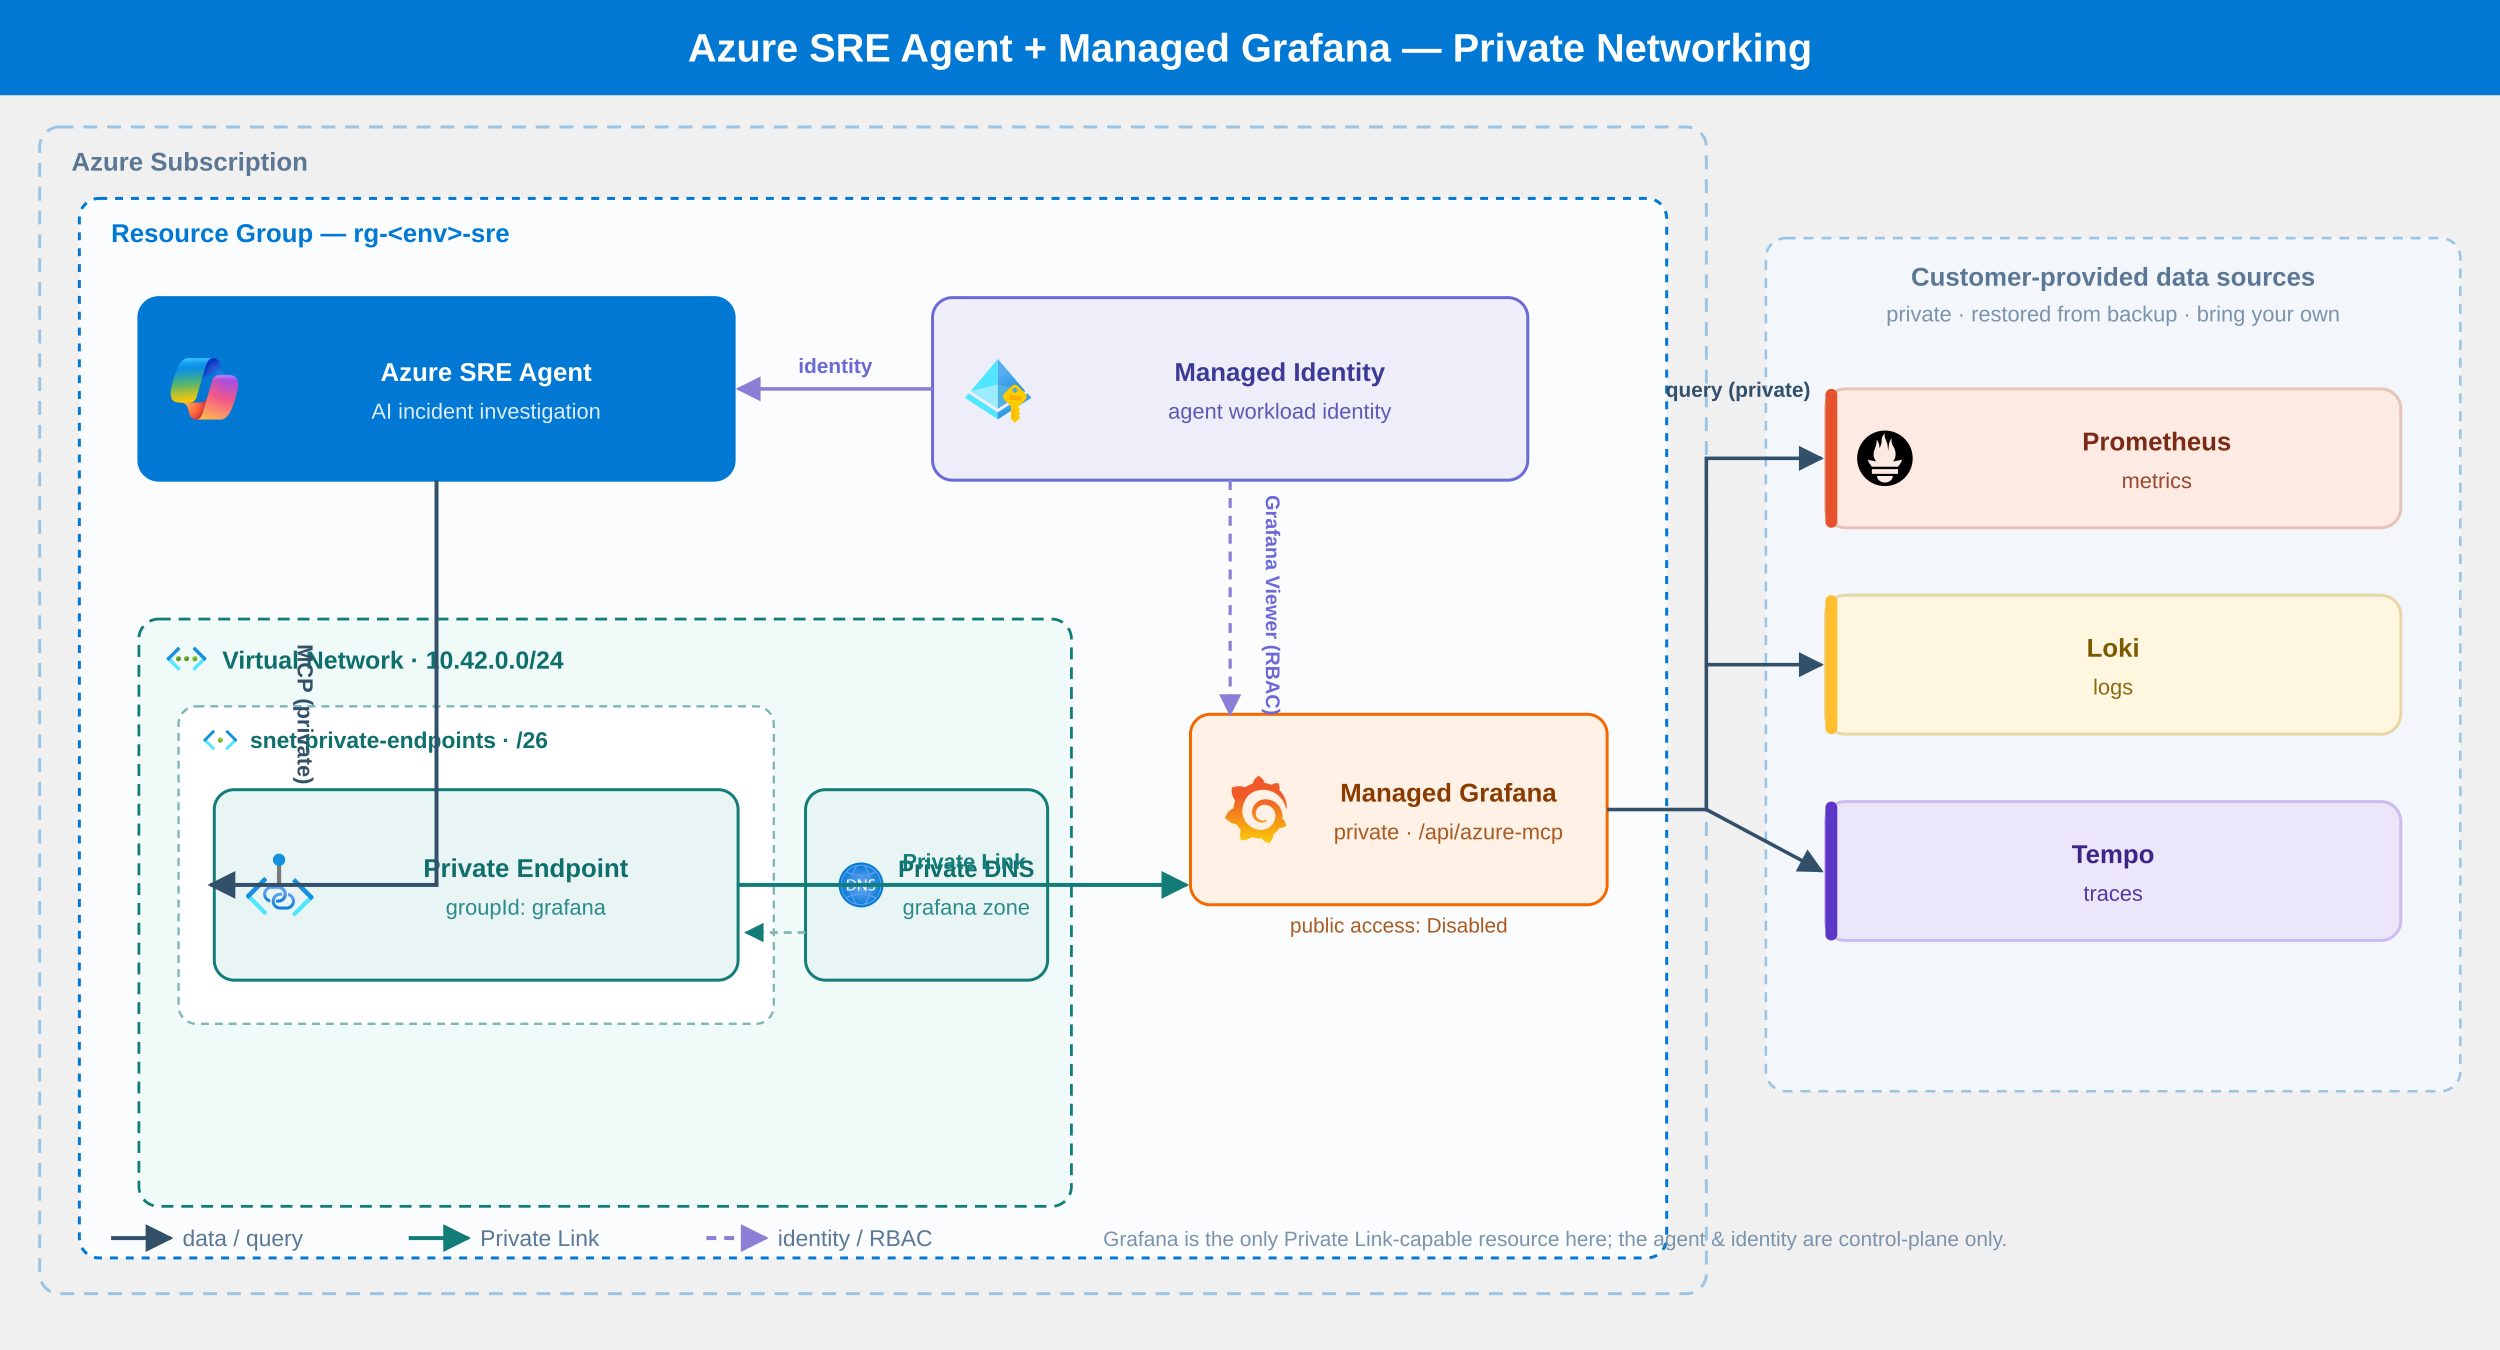
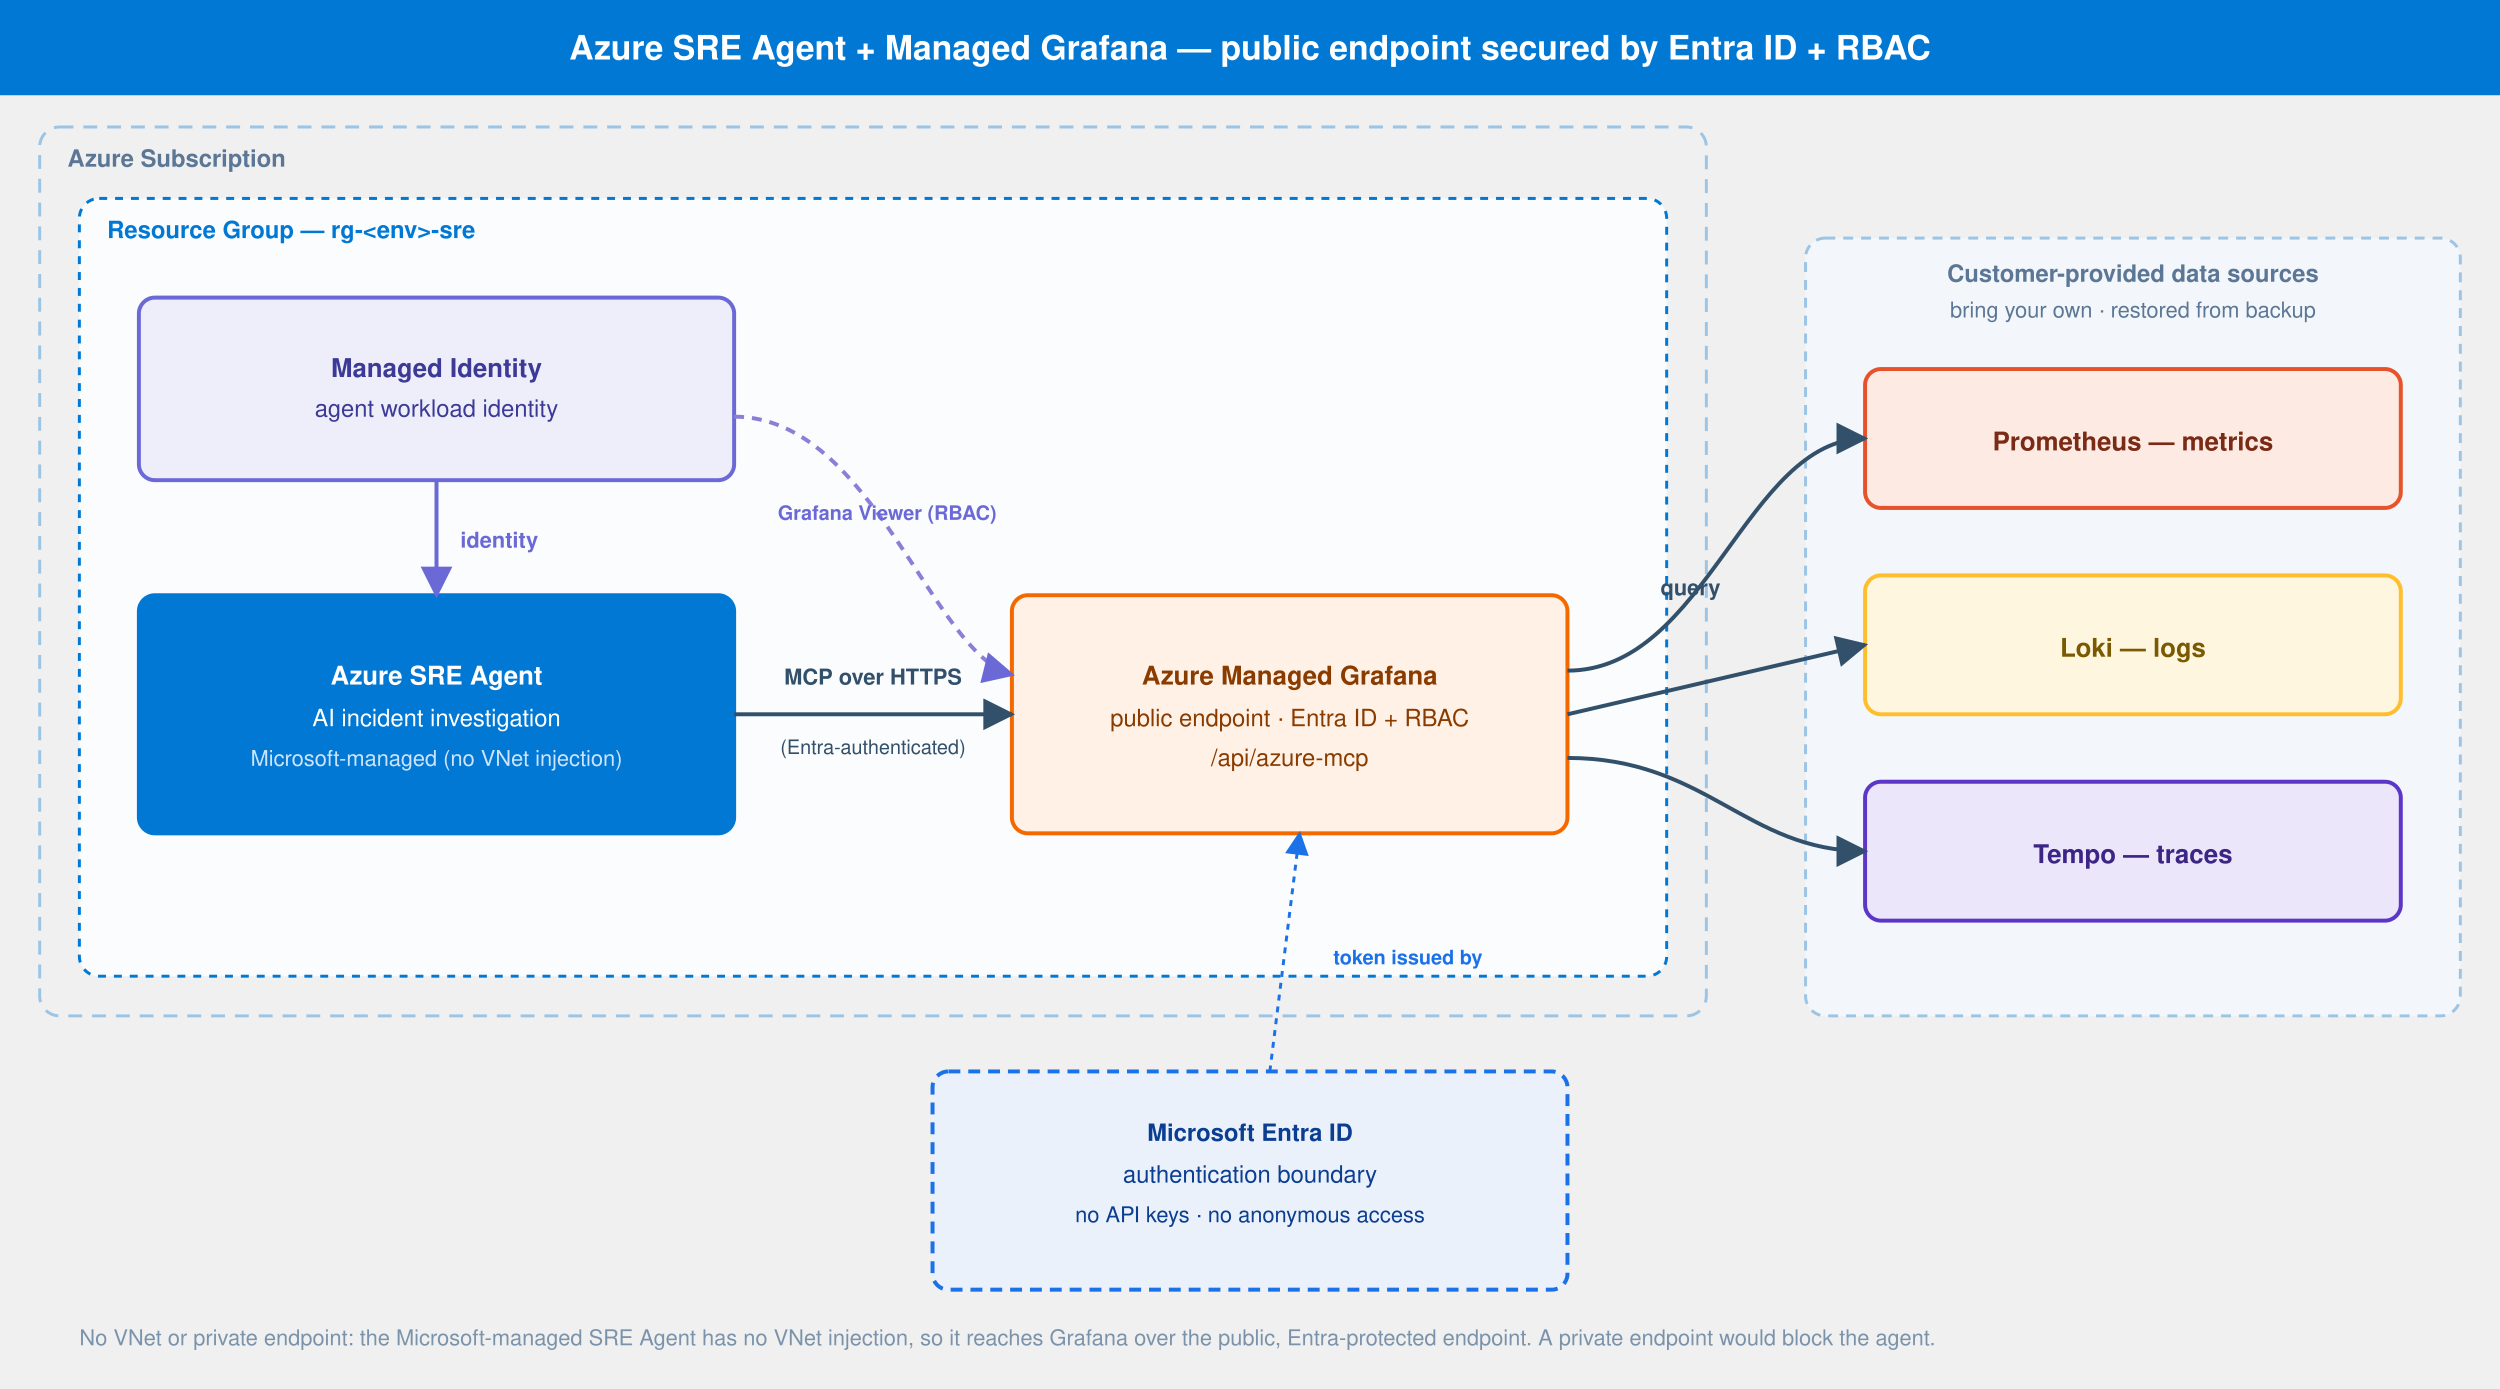
- <svg xmlns="http://www.w3.org/2000/svg" viewBox="0 0 1260 680" font-family="Segoe UI, Arial, sans-serif" role="img" aria-label="Private Azure SRE Agent and Managed Grafana architecture">
+ <svg xmlns="http://www.w3.org/2000/svg" width="1260" height="700" viewBox="0 0 1260 700" font-family="Segoe UI, Helvetica, Arial, sans-serif">
  <defs>
-     <marker id="arrow" viewBox="0 0 10 10" refX="9" refY="5" markerWidth="7" markerHeight="7" orient="auto-start-reverse">
-       <path d="M0 0 L10 5 L0 10 z" fill="#33506b" />
+     <marker id="arrow" viewBox="0 0 10 10" refX="9" refY="5" markerWidth="8" markerHeight="8" orient="auto-start-reverse">
+       <path d="M0,0 L10,5 L0,10 z" fill="#33506b" />
    </marker>
-     <marker id="arrowMuted" viewBox="0 0 10 10" refX="9" refY="5" markerWidth="7" markerHeight="7" orient="auto-start-reverse">
-       <path d="M0 0 L10 5 L0 10 z" fill="#8a7fd6" />
+     <marker id="arrowP" viewBox="0 0 10 10" refX="9" refY="5" markerWidth="8" markerHeight="8" orient="auto-start-reverse">
+       <path d="M0,0 L10,5 L0,10 z" fill="#6B69D6" />
    </marker>
-     <marker id="arrowTeal" viewBox="0 0 10 10" refX="9" refY="5" markerWidth="7" markerHeight="7" orient="auto-start-reverse">
-       <path d="M0 0 L10 5 L0 10 z" fill="#127c79" />
+     <marker id="arrowE" viewBox="0 0 10 10" refX="9" refY="5" markerWidth="8" markerHeight="8" orient="auto-start-reverse">
+       <path d="M0,0 L10,5 L0,10 z" fill="#1B72E8" />
    </marker>
  </defs>
  <rect x="0" y="0" width="1260" height="48" fill="#0078D4" />
-   <text x="630" y="31" text-anchor="middle" fill="#fff" font-size="20" font-weight="700">Azure SRE Agent + Managed Grafana — Private Networking</text>
-   <rect x="20" y="64" width="840" height="588" rx="10" fill="none" stroke="#9CC4E4" stroke-width="1.5" stroke-dasharray="7 5" />
-   <text x="36" y="86" fill="#5b7795" font-size="13" font-weight="600">Azure Subscription</text>
-   <rect x="40" y="100" width="800" height="534" rx="10" fill="#FAFCFE" stroke="#0078D4" stroke-width="1.5" stroke-dasharray="4 4" />
-   <text x="56" y="122" fill="#0078D4" font-size="13" font-weight="700">Resource Group — rg-&lt;env&gt;-sre</text>
-   <rect x="70" y="150" width="300" height="92" rx="10" fill="#0078D4" stroke="#0078D4" stroke-width="1.5" />
-   <svg x="86" y="179.0" width="34" height="34" viewBox="2 4 43.998 40" overflow="visible">
-     <path fill="url(#microsoftcopilot_a)" d="M34.142 7.325A4.63 4.63 0 0 0 29.7 4h-1.35a4.63 4.63 0 0 0-4.554 3.794L21.48 20.407l.575-1.965a4.63 4.63 0 0 1 4.444-3.33h7.853l3.294 1.282 3.175-1.283h-.926a4.63 4.63 0 0 1-4.443-3.325l-1.31-4.461z" />
-     <path fill="url(#microsoftcopilot_b)" d="M14.33 40.656A4.63 4.63 0 0 0 18.779 44h2.87a4.63 4.63 0 0 0 4.629-4.51l.312-12.163-.654 2.233a4.63 4.63 0 0 1-4.443 3.329h-7.919l-2.823-1.532-3.057 1.532h.912a4.63 4.63 0 0 1 4.447 3.344l1.279 4.423z" />
-     <path fill="url(#microsoftcopilot_c)" d="M29.5 4H13.46c-4.583 0-7.332 6.057-9.165 12.113C2.123 23.29-.72 32.885 7.503 32.885h6.925a4.63 4.63 0 0 0 4.456-3.358 2078.617 2078.617 0 0 1 4.971-17.156c.843-2.843 1.544-5.284 2.621-6.805C27.08 4.714 28.086 4 29.5 4z" />
-     <path fill="url(#microsoftcopilot_d)" d="M29.5 4H13.46c-4.583 0-7.332 6.057-9.165 12.113C2.123 23.29-.72 32.885 7.503 32.885h6.925a4.63 4.63 0 0 0 4.456-3.358 2078.617 2078.617 0 0 1 4.971-17.156c.843-2.843 1.544-5.284 2.621-6.805C27.08 4.714 28.086 4 29.5 4z" />
-     <path fill="url(#microsoftcopilot_e)" d="M18.498 44h16.04c4.582 0 7.332-6.058 9.165-12.115 2.171-7.177 5.013-16.775-3.208-16.775h-6.926a4.63 4.63 0 0 0-4.455 3.358 2084.036 2084.036 0 0 1-4.972 17.16c-.842 2.843-1.544 5.285-2.62 6.806-.604.852-1.61 1.566-3.024 1.566z" />
-     <path fill="url(#microsoftcopilot_f)" d="M18.498 44h16.04c4.582 0 7.332-6.058 9.165-12.115 2.171-7.177 5.013-16.775-3.208-16.775h-6.926a4.63 4.63 0 0 0-4.455 3.358 2084.036 2084.036 0 0 1-4.972 17.16c-.842 2.843-1.544 5.285-2.62 6.806-.604.852-1.61 1.566-3.024 1.566z" />
-     <defs>
-       <radialGradient id="microsoftcopilot_a" cx="0" cy="0" r="1" gradientTransform="matrix(-10.96051 -13.38922 12.59013 -10.30637 38.005 20.514)" gradientUnits="userSpaceOnUse">
-         <stop offset=".096" stop-color="#00AEFF" />
-         <stop offset=".773" stop-color="#2253CE" />
-         <stop offset="1" stop-color="#0736C4" />
-       </radialGradient>
-       <radialGradient id="microsoftcopilot_b" cx="0" cy="0" r="1" gradientTransform="rotate(51.84 -28.201 27.85) scale(15.9912 15.5119)" gradientUnits="userSpaceOnUse">
-         <stop stop-color="#FFB657" />
-         <stop offset=".634" stop-color="#FF5F3D" />
-         <stop offset=".923" stop-color="#C02B3C" />
-       </radialGradient>
-       <radialGradient id="microsoftcopilot_e" cx="0" cy="0" r="1" gradientTransform="rotate(109.274 16.301 20.802) scale(38.3873 45.9867)" gradientUnits="userSpaceOnUse">
-         <stop offset=".066" stop-color="#8C48FF" />
-         <stop offset=".5" stop-color="#F2598A" />
-         <stop offset=".896" stop-color="#FFB152" />
-       </radialGradient>
-       <linearGradient id="microsoftcopilot_c" x1="12.5" x2="14.788" y1="7.5" y2="33.975" gradientUnits="userSpaceOnUse">
-         <stop offset=".156" stop-color="#0D91E1" />
-         <stop offset=".487" stop-color="#52B471" />
-         <stop offset=".652" stop-color="#98BD42" />
-         <stop offset=".937" stop-color="#FFC800" />
-       </linearGradient>
-       <linearGradient id="microsoftcopilot_d" x1="14.5" x2="15.75" y1="4" y2="32.885" gradientUnits="userSpaceOnUse">
-         <stop stop-color="#3DCBFF" />
-         <stop offset=".247" stop-color="#0588F7" stop-opacity="0" />
-       </linearGradient>
-       <linearGradient id="microsoftcopilot_f" x1="42.586" x2="42.569" y1="13.346" y2="21.215" gradientUnits="userSpaceOnUse">
-         <stop offset=".058" stop-color="#F8ADFA" />
-         <stop offset=".708" stop-color="#A86EDD" stop-opacity="0" />
-       </linearGradient>
-     </defs>
-   </svg>
-   <text x="245.0" y="192.0" text-anchor="middle" fill="#ffffff" font-size="13" font-weight="700">Azure SRE Agent</text>
-   <text x="245.0" y="211.0" text-anchor="middle" fill="#dcecfb" font-size="11">AI incident investigation</text>
-   <rect x="470" y="150" width="300" height="92" rx="10" fill="#EEEEFB" stroke="#6B69D6" stroke-width="1.5" />
-   <svg x="486" y="179.0" width="34" height="34" viewBox="0 0 18 18" overflow="visible">
-     <defs>
-       <linearGradient id="azuremanagedidentities_bb67b154-af8f-4a53-a9ce-aa046b9398e9" x1="13.18" y1="13.01" x2="8.63" y2="4.38" gradientUnits="userSpaceOnUse">
-         <stop offset="0" stop-color="#1988d9" />
-         <stop offset="0.9" stop-color="#54aef0" />
-       </linearGradient>
-       <linearGradient id="azuremanagedidentities_a47d7138-084a-471d-8d63-744e75b9e8a3" x1="11.22" y1="10.5" x2="14.37" y2="15.93" gradientUnits="userSpaceOnUse">
-         <stop offset="0.1" stop-color="#54aef0" />
-         <stop offset="0.29" stop-color="#4fabee" />
-         <stop offset="0.51" stop-color="#41a2e9" />
-         <stop offset="0.74" stop-color="#2a93e0" />
-         <stop offset="0.88" stop-color="#1988d9" />
-       </linearGradient>
-     </defs>
-     <g>
-       <polygon points="1.15 10.22 8.93 15.27 16.85 10.21 17.85 11.36 8.93 17.11 0.15 11.37 1.15 10.22" fill="#50e6ff" />
-       <polygon points="1.73 9.58 8.93 1 16.28 9.59 8.93 14.23 1.73 9.58" fill="#fff" />
-       <polygon points="8.93 1 8.93 14.23 1.73 9.58 8.93 1" fill="#50e6ff" />
-       <polygon points="8.93 1 8.93 14.23 16.28 9.59 8.93 1" fill="url(#azuremanagedidentities_bb67b154-af8f-4a53-a9ce-aa046b9398e9)" />
-       <polygon points="8.93 7.83 16.28 9.59 8.93 14.23 8.93 7.83" fill="#53b1e0" />
-       <polygon points="8.93 14.23 1.73 9.58 8.93 7.83 8.93 14.23" fill="#9cebff" />
-       <polygon points="8.93 17.11 17.85 11.36 16.85 10.21 8.93 15.27 8.93 17.11" fill="url(#azuremanagedidentities_a47d7138-084a-471d-8d63-744e75b9e8a3)" />
-       <g>
-         <path id="azuremanagedidentities_e189a61f-631a-4122-bb2b-079e86004d96" d="M16.32,11.88a1.16,1.16,0,0,0,0-1.65h0l-2-2a1.16,1.16,0,0,0-1.64,0h0l-2,2a1.18,1.18,0,0,0,0,1.65l1.67,1.67a.32.32,0,0,1,.09.23v3.1a.36.36,0,0,0,.12.28l.76.76a.25.25,0,0,0,.37,0l.73-.73h0l.44-.44a.15.15,0,0,0,0-.21l-.31-.31a.16.16,0,0,1,0-.24l.31-.31a.16.16,0,0,0,0-.22l-.31-.31a.15.15,0,0,1,0-.23l.31-.32a.15.15,0,0,0,0-.21l-.44-.44v-.16ZM13.5,8.71a.66.66,0,1,1-.66.66.66.66,0,0,1,.66-.66Z" fill="#ffca00" />
-         <path id="azuremanagedidentities_fb7033ee-4650-4886-80c7-eddf62560f85" d="M13,17h0a.14.14,0,0,0,.24-.11V14.33a.16.16,0,0,0-.06-.13h0a.14.14,0,0,0-.22.13v2.51A.15.15,0,0,0,13,17Z" fill="#ff9300" opacity="0.75" />
-         <rect id="azuremanagedidentities_b166b8c2-b9ee-4c3d-bf7a-77bd5ce0570b" x="11.9" y="10.9" width="3.29" height="0.39" rx="0.18" fill="#ff9300" opacity="0.75" />
-         <rect id="azuremanagedidentities_baf437fe-3483-4a25-94ba-1e84a64cd2eb" x="11.9" y="11.53" width="3.29" height="0.39" rx="0.18" fill="#ff9300" opacity="0.75" />
-       </g>
-     </g>
-   </svg>
-   <text x="645.0" y="192.0" text-anchor="middle" fill="#3c3a96" font-size="13" font-weight="700">Managed Identity</text>
-   <text x="645.0" y="211.0" text-anchor="middle" fill="#5b59b5" font-size="11">agent workload identity</text>
-   <rect x="70" y="312" width="470" height="296" rx="10" fill="#F0FAF9" stroke="#127c79" stroke-width="1.4" stroke-dasharray="6 4" />
-   <svg x="84" y="322" width="20" height="20" viewBox="0 0 18 18" overflow="visible">
-     <defs>
-       <linearGradient id="azurevirtualnetworks_f020fb7e-2243-4501-8153-5d69bd3c34f7" x1="9.88" y1="8.59" x2="11.52" y2="10.23" gradientTransform="translate(2.03 -0.4) rotate(-0.08)" gradientUnits="userSpaceOnUse">
-         <stop offset="0" stop-color="#86d633" />
-         <stop offset="1" stop-color="#5e9624" />
-       </linearGradient>
-       <linearGradient id="azurevirtualnetworks_b3c2bc94-8c7c-48a2-9719-6ee899a43a97" x1="6.18" y1="8.59" x2="7.81" y2="10.23" gradientUnits="userSpaceOnUse">
-         <stop offset="0" stop-color="#86d633" />
-         <stop offset="1" stop-color="#5e9624" />
-       </linearGradient>
-       <linearGradient id="azurevirtualnetworks_e900c35d-0958-4d4f-b28f-302eeaaf52f5" x1="2.48" y1="8.59" x2="4.11" y2="10.23" gradientUnits="userSpaceOnUse">
-         <stop offset="0" stop-color="#86d633" />
-         <stop offset="1" stop-color="#5e9624" />
-       </linearGradient>
-     </defs>
-     <circle cx="12.74" cy="8.99" r="1.16" fill="url(#azurevirtualnetworks_f020fb7e-2243-4501-8153-5d69bd3c34f7)" />
-     <circle cx="9.04" cy="9" r="1.16" fill="url(#azurevirtualnetworks_b3c2bc94-8c7c-48a2-9719-6ee899a43a97)" />
-     <circle cx="5.34" cy="9" r="1.16" fill="url(#azurevirtualnetworks_e900c35d-0958-4d4f-b28f-302eeaaf52f5)" />
-     <path d="M2.61,7.28h.94a.3.3,0,0,1,.3.3v6.94a.6.6,0,0,1-.6.6H2.31a0,0,0,0,1,0,0V7.58a.3.3,0,0,1,.3-.3Z" transform="translate(13.18 16.93) rotate(134.92)" fill="#50e6ff" />
-     <path d="M2.56,2.91H3.5a.3.3,0,0,1,.3.3v7.43a0,0,0,0,1,0,0H2.86a.6.6,0,0,1-.6-.6V3.21a.3.3,0,0,1,.3-.3Z" transform="translate(5.66 -0.16) rotate(44.92)" fill="#1490df" />
-     <path d="M14.15,7.28h.94a.6.6,0,0,1,.6.6v6.94a.3.3,0,0,1-.3.3h-.94a.3.3,0,0,1-.3-.3V7.28a0,0,0,0,1,0,0Z" transform="translate(12.32 -7.28) rotate(45.08)" fill="#50e6ff" />
-     <path d="M14.81,2.91h.94a0,0,0,0,1,0,0v7.43a.3.3,0,0,1-.3.3H14.5a.3.3,0,0,1-.3-.3V3.51a.6.6,0,0,1,.6-.6Z" transform="translate(30.36 0.99) rotate(135.08)" fill="#1490df" />
-   </svg>
-   <text x="112" y="337" fill="#0f6f6c" font-size="12.5" font-weight="700">Virtual Network · 10.42.0.0/24</text>
-   <rect x="90" y="356" width="300" height="160" rx="9" fill="#FFFFFF" stroke="#7fb7b5" stroke-width="1.2" stroke-dasharray="4 3" />
-   <svg x="102" y="364" width="18" height="18" viewBox="0 0 18 18" overflow="visible">
-     <defs>
-       <linearGradient id="azuresubnet_bceb60dd-8b8c-4098-94f8-aeb4db2edaef" x1="9.033" y1="10.305" x2="9.033" y2="7.695" gradientUnits="userSpaceOnUse">
-         <stop offset="0" stop-color="#5e9624" />
-         <stop offset="0.241" stop-color="#6fb02a" />
-         <stop offset="0.501" stop-color="#7cc52f" />
-         <stop offset="0.756" stop-color="#83d232" />
-         <stop offset="1" stop-color="#86d633" />
-       </linearGradient>
-     </defs>
-     <g id="azuresubnet_ac75c21e-2a93-464f-8048-f1518dab8b75">
-       <g>
-         <path d="M9.031,7.7A1.305,1.305,0,1,0,10.338,9,1.305,1.305,0,0,0,9.031,7.7Z" fill="url(#azuresubnet_bceb60dd-8b8c-4098-94f8-aeb4db2edaef)" />
-         <g>
-           <path d="M2.961,7.374h.888a.284.284,0,0,1,.284.284v6.551a.568.568,0,0,1-.568.568H2.677a0,0,0,0,1,0,0V7.659A.284.284,0,0,1,2.961,7.374Z" transform="translate(13.653 16.485) rotate(134.919)" fill="#50e6ff" />
-           <path d="M2.913,3.244H3.8a.284.284,0,0,1,.284.284v7.015a0,0,0,0,1,0,0H3.2a.568.568,0,0,1-.568-.568V3.528a.284.284,0,0,1,.284-.284Z" transform="translate(5.847 -0.358) rotate(44.919)" fill="#1490df" />
-           <path d="M13.867,7.374h.888a.568.568,0,0,1,.568.568v6.551a.284.284,0,0,1-.284.284h-.888a.284.284,0,0,1-.284-.284V7.374a0,0,0,0,1,0,0Z" transform="translate(12.132 -7.079) rotate(45.081)" fill="#50e6ff" />
-           <path d="M14.483,3.244h.888a0,0,0,0,1,0,0v7.015a.284.284,0,0,1-.284.284H14.2a.284.284,0,0,1-.284-.284V3.812a.568.568,0,0,1,.568-.568Z" transform="translate(29.879 1.435) rotate(135.081)" fill="#1490df" />
-         </g>
-       </g>
-     </g>
-   </svg>
-   <text x="126" y="377" fill="#0f6f6c" font-size="11.5" font-weight="600">snet-private-endpoints · /26</text>
-   <rect x="108" y="398" width="264" height="96" rx="10" fill="#E9F5F4" stroke="#127c79" stroke-width="1.5" />
-   <svg x="124" y="429.0" width="34" height="34" viewBox="0 0 18 18" overflow="visible">
-     <defs>
-       <linearGradient id="azureprivatelink_fd061228-22be-425e-9131-0b8cca0e5d17" x1="7.699" y1="259.22" x2="7.699" y2="263.711" gradientTransform="translate(0 -250)" gradientUnits="userSpaceOnUse">
-         <stop offset="0.23" stop-color="#5ea0ef" />
-         <stop offset="0.32" stop-color="#5b9fee" />
-         <stop offset="0.48" stop-color="#509aeb" />
-         <stop offset="0.57" stop-color="#3f92e6" />
-         <stop offset="0.75" stop-color="#2688df" />
-         <stop offset="0.93" stop-color="#127fd9" />
-       </linearGradient>
-       <linearGradient id="azureprivatelink_ea9649a6-04b5-47d6-8247-ed3ab9ff9d06" x1="9.927" y1="261.091" x2="9.927" y2="265.582" gradientTransform="translate(0 -250)" gradientUnits="userSpaceOnUse">
-         <stop offset="0.02" stop-color="#5ea0ef" />
-         <stop offset="0.14" stop-color="#5b9fee" />
-         <stop offset="0.23" stop-color="#5b9fee" />
-         <stop offset="0.34" stop-color="#509aeb" />
-         <stop offset="0.44" stop-color="#3f92e6" />
-         <stop offset="0.63" stop-color="#2688df" />
-         <stop offset="0.93" stop-color="#127fd9" />
-       </linearGradient>
-     </defs>
-     <path d="M8.252,2.521H9.374V9.594H8.252Z" fill="#7a7a7a" />
-     <path d="M10.459,2.3A1.647,1.647,0,1,1,8.813.65h0A1.646,1.646,0,0,1,10.459,2.3Z" fill="#1490df" />
-     <path d="M8.588,9.22h-1.8a2.246,2.246,0,0,0-.348,4.461,2.415,2.415,0,0,1,.022-.835,1.418,1.418,0,0,1,.326-2.8h1.8a1.422,1.422,0,0,1,0,2.844H8.094a1.078,1.078,0,0,0-.1.45,1.022,1.022,0,0,0,.071.374h.527a2.246,2.246,0,1,0,0-4.491Z" fill="url(#azureprivatelink_fd061228-22be-425e-9131-0b8cca0e5d17)" />
-     <path d="M11.182,11.121a2.642,2.642,0,0,1,.026.344,2.317,2.317,0,0,1-.049.491,1.418,1.418,0,0,1-.325,2.8h-1.8a1.423,1.423,0,0,1,0-2.845h.494a1.042,1.042,0,0,0,.1-.449,1.018,1.018,0,0,0-.071-.374H9.037a2.246,2.246,0,0,0,0,4.491h1.8a2.246,2.246,0,0,0,.348-4.461Z" fill="url(#azureprivatelink_ea9649a6-04b5-47d6-8247-ed3ab9ff9d06)" />
-     <path d="M5.58,16.525l-.412.415a.28.28,0,0,1-.4,0l-4.607-4.6a.566.566,0,0,1,0-.8l.416-.412,5,4.992a.276.276,0,0,1,0,.391h0Z" fill="#50e6ff" />
-     <path d="M5.082,7.02l.46.46a.282.282,0,0,1,0,.4L.625,12.809l-.461-.457a.566.566,0,0,1,0-.8L4.685,7.02A.28.28,0,0,1,5.082,7.02Z" fill="#1490df" />
-     <path d="M12.417,16.851a.278.278,0,0,1-.006-.392h0l.006,0,5-4.989.416.416a.566.566,0,0,1,0,.8l-4.611,4.588a.277.277,0,0,1-.391.006h0l-.006-.005Z" fill="#50e6ff" />
-     <path d="M13.311,7.349l4.525,4.536a.563.563,0,0,1,0,.793l-.461.46L12.454,8.206a.289.289,0,0,1,0-.4l.46-.456A.282.282,0,0,1,13.311,7.349Z" fill="#1490df" />
-   </svg>
-   <text x="265.0" y="442.0" text-anchor="middle" fill="#0f6f6c" font-size="13" font-weight="700">Private Endpoint</text>
-   <text x="265.0" y="461.0" text-anchor="middle" fill="#2a8c89" font-size="11">groupId: grafana</text>
-   <rect x="406" y="398" width="122" height="96" rx="10" fill="#E9F5F4" stroke="#127c79" stroke-width="1.5" />
-   <svg x="422" y="434.0" width="24" height="24" viewBox="0 0 18 18" overflow="visible">
-     <defs>
-       <radialGradient id="azurednszones_e7579f4d-36a3-4693-a726-7a6050ac5671" cx="-6811.4" cy="6729.69" r="17" gradientTransform="matrix(0.5, 0, 0, -0.5, 3414.91, 3374.05)" gradientUnits="userSpaceOnUse">
-         <stop offset="0.18" stop-color="#5ea0ef" />
-         <stop offset="1" stop-color="#0078d4" />
-       </radialGradient>
-     </defs>
-     <path id="azurednszones_f57e105d-6d2d-4ad7-b8c3-c10684c9f9b8" d="M14.21,15.72A8.5,8.5,0,0,1,3.79,2.28l.09-.06a8.5,8.5,0,0,1,10.33,13.5" fill="url(#azurednszones_e7579f4d-36a3-4693-a726-7a6050ac5671)" />
-     <path d="M9,1.31A7.69,7.69,0,1,0,16.69,9,7.7,7.7,0,0,0,9,1.31ZM14.15,3.9A7.37,7.37,0,0,1,12,4.7,8.83,8.83,0,0,0,10.75,2,7.2,7.2,0,0,1,14.15,3.9ZM9,1.74a6.59,6.59,0,0,1,1.09.09h0a7.48,7.48,0,0,1,1.53,3,15.12,15.12,0,0,1-5.45,0A7.38,7.38,0,0,1,7.68,1.89l0,0A7.34,7.34,0,0,1,9,1.74ZM7,2A8.72,8.72,0,0,0,5.73,4.68a5.58,5.58,0,0,1-1.9-.77A7.35,7.35,0,0,1,7,2ZM3.72,14a5.27,5.27,0,0,1,1.78-.76,7.08,7.08,0,0,0,1.35,2.72A7.25,7.25,0,0,1,3.72,14Zm6.41,2.2A7.08,7.08,0,0,1,9,16.26a6.83,6.83,0,0,1-1.44-.15l0,0a6,6,0,0,1-1.67-3,14.73,14.73,0,0,1,5.88,0,6,6,0,0,1-1.69,3Zm.73-.16a7.13,7.13,0,0,0,1.38-2.8,6.68,6.68,0,0,1,2,.83A7.13,7.13,0,0,1,10.86,16Zm1.48-3.22c.08-.36.15-.73.2-1.12l-.46.11c-.05.31-.1.62-.17.91a15.23,15.23,0,0,0-6.09,0c-.07-.27-.12-.56-.17-.86a.28.28,0,0,1,0-.09l-.46-.13a2.36,2.36,0,0,0,0,.28c0,.32.11.62.17.91a5.9,5.9,0,0,0-2,.85,7.24,7.24,0,0,1,.11-9.4,6.29,6.29,0,0,0,2.08.86c-.07.24-.13.5-.18.76s0,.25-.08.37l.47-.11,0-.17c.06-.26.12-.51.19-.75A14.89,14.89,0,0,0,9,5.48a15,15,0,0,0,2.78-.26c.07.27.14.56.2.85l.46.11q-.11-.54-.24-1a7.73,7.73,0,0,0,2.3-.91,7.22,7.22,0,0,1,.06,9.49A7.28,7.28,0,0,0,12.34,12.79Z" fill="#5ea0ef" />
-     <path d="M3.69,7a7.92,7.92,0,0,1,1.16-.08,2.44,2.44,0,0,1,1.71.52A2,2,0,0,1,7.15,8.9a2.21,2.21,0,0,1-.61,1.64,2.6,2.6,0,0,1-1.86.61,9.17,9.17,0,0,1-1-.05Zm.55,3.73a4,4,0,0,0,.55,0A1.62,1.62,0,0,0,6.58,8.92,1.5,1.5,0,0,0,4.87,7.3a3.17,3.17,0,0,0-.63,0Z" fill="#fff" />
-     <path d="M7.86,11.11V6.9h.59L9.8,9a12.18,12.18,0,0,1,.76,1.37h0c-.05-.56-.06-1.07-.06-1.73V6.9H11v4.21h-.55L9.13,9c-.29-.47-.57-1-.79-1.4h0c0,.53,0,1,0,1.74v1.8Z" fill="#fff" />
-     <path d="M11.89,10.45a2,2,0,0,0,1,.27c.56,0,.88-.29.88-.72s-.22-.62-.79-.83-1.12-.6-1.12-1.2a1.22,1.22,0,0,1,1.37-1.14,2,2,0,0,1,.93.2L14,7.48a1.63,1.63,0,0,0-.8-.2c-.58,0-.8.34-.8.63s.26.59.84.81,1.08.62,1.08,1.24-.48,1.21-1.48,1.21a2.16,2.16,0,0,1-1.07-.27Z" fill="#fff" />
-   </svg>
-   <text x="487.0" y="442.0" text-anchor="middle" fill="#0f6f6c" font-size="12" font-weight="700">Private DNS</text>
-   <text x="487.0" y="461.0" text-anchor="middle" fill="#2a8c89" font-size="11">grafana zone</text>
-   <rect x="600" y="360" width="210" height="96" rx="10" fill="#FFF1E6" stroke="#F46800" stroke-width="1.5" />
-   <svg x="616" y="391.0" width="34" height="34" viewBox="0 0 256 279" overflow="visible">
-     <defs>
-       <linearGradient id="grafana_a" x1="49.995%" x2="49.995%" y1="122.45%" y2="31.139%">
-         <stop offset="0%" stop-color="#FFF100" />
-         <stop offset="100%" stop-color="#F05A28" />
-       </linearGradient>
-     </defs>
-     <path fill="url(#grafana_a)" d="M255.59 122.775c-.46-4.675-1.226-10.04-2.759-16.017a98.01 98.01 0 0 0-7.204-19.16 106.69 106.69 0 0 0-13.412-20.54c-2.222-2.681-4.675-5.287-7.28-7.816 3.908-15.558-4.752-29.046-4.752-29.046-14.945-.92-24.448 4.675-27.973 7.204-.613-.23-1.15-.537-1.763-.767-2.529-.996-5.135-1.992-7.894-2.835a130.374 130.374 0 0 0-8.277-2.3c-2.835-.69-5.67-1.226-8.583-1.686-.537-.076-.996-.153-1.533-.23C157.646 8.738 138.946 0 138.946 0c-20.922 13.258-24.831 31.805-24.831 31.805s-.077.383-.23 1.073c-1.15.307-2.299.69-3.449.996-1.609.46-3.218 1.073-4.751 1.686a123.11 123.11 0 0 0-4.752 1.916 117.205 117.205 0 0 0-9.35 4.599c-2.989 1.686-5.9 3.525-8.737 5.441l-.766-.307c-28.97-11.036-54.643 2.223-54.643 2.223-2.376 30.809 11.572 50.198 14.331 53.724-.69 1.916-1.303 3.832-1.916 5.748-2.146 6.974-3.755 14.101-4.751 21.535-.154 1.073-.307 2.146-.384 3.219C7.894 146.916 0 173.97 0 173.97c22.302 25.674 48.359 27.283 48.359 27.283l.077-.076c3.295 5.9 7.127 11.495 11.419 16.783a111.904 111.904 0 0 0 5.671 6.362c-8.124 23.298 1.15 42.61 1.15 42.61 24.83.92 41.155-10.882 44.603-13.564a84.473 84.473 0 0 0 7.511 2.222 109.703 109.703 0 0 0 23.298 3.449c1.916.076 3.909.153 5.825.076H150.672l1.226-.076v.076c11.726 16.708 32.265 19.084 32.265 19.084 14.638-15.405 15.48-30.733 15.48-34.028v-1.38c3.066-2.145 5.979-4.445 8.738-6.974 5.824-5.288 10.959-11.342 15.25-17.857l1.15-1.839c16.554.92 28.28-10.27 28.28-10.27-2.759-17.243-12.569-25.673-14.638-27.283 0 0-.077-.076-.23-.153-.153-.077-.153-.153-.153-.153-.077-.077-.23-.154-.383-.23.076-1.073.153-2.07.23-3.142.153-1.84.153-3.756.153-5.595v-2.913l-.077-1.149-.076-1.533c0-.536-.077-.996-.154-1.456-.076-.46-.076-.996-.153-1.456l-.153-1.456-.23-1.456c-.307-1.916-.613-3.756-1.073-5.672-1.763-7.433-4.675-14.484-8.43-20.845a70.373 70.373 0 0 0-14.025-16.707c-5.365-4.752-11.42-8.584-17.704-11.42-6.36-2.835-12.952-4.675-19.543-5.518-3.295-.46-6.59-.613-9.886-.536h-2.453l-1.226.077c-.46 0-.92.076-1.303.076a51.958 51.958 0 0 0-4.981.69c-6.591 1.226-12.799 3.602-18.24 6.897-5.441 3.296-10.193 7.358-14.025 11.956a54.7 54.7 0 0 0-8.89 15.021 52.857 52.857 0 0 0-3.525 16.094c-.077 1.303-.077 2.683-.077 3.986v.996l.077 1.073c.076.613.076 1.303.153 1.916.23 2.682.766 5.288 1.456 7.74 1.456 4.982 3.755 9.503 6.59 13.335 2.836 3.832 6.285 6.975 9.887 9.504 3.602 2.452 7.51 4.215 11.343 5.364 3.832 1.15 7.664 1.61 11.266 1.61H154.58c.23 0 .46 0 .689-.077.383 0 .766-.077 1.15-.077.076 0 .23 0 .306-.076l.383-.077c.23 0 .46-.076.69-.076.46-.077.843-.154 1.303-.23.46-.077.843-.154 1.226-.307.843-.153 1.61-.46 2.376-.69 1.533-.536 3.066-1.15 4.368-1.839 1.38-.69 2.606-1.533 3.832-2.3.307-.23.69-.459.997-.766 1.226-.996 1.456-2.835.46-4.061-.844-1.073-2.376-1.38-3.603-.69l-.92.46a24.914 24.914 0 0 1-3.295 1.38c-1.15.382-2.375.689-3.602.919-.613.076-1.226.153-1.916.23-.306 0-.613.076-.996.076h-1.84c-.383 0-.766 0-1.149-.076H154.58c-.153 0-.383 0-.536-.077-.383-.077-.69-.077-1.073-.153-2.836-.383-5.671-1.226-8.354-2.453a29.275 29.275 0 0 1-7.74-5.058c-2.376-2.146-4.445-4.675-6.055-7.587-1.61-2.912-2.759-6.131-3.295-9.503-.23-1.686-.383-3.449-.307-5.135 0-.46.077-.92.077-1.38v-.613c0-.23.077-.46.077-.69.076-.919.23-1.839.383-2.758 1.303-7.358 4.981-14.562 10.653-20.003 1.456-1.38 2.988-2.606 4.598-3.755a31.705 31.705 0 0 1 5.211-2.99 35.739 35.739 0 0 1 5.672-2.068c1.915-.537 3.908-.844 5.977-1.073.997-.077 1.993-.154 3.066-.154h2.376l.843.077c2.222.153 4.368.46 6.514.996 4.292.92 8.507 2.53 12.415 4.675 7.818 4.369 14.485 11.113 18.547 19.237 2.07 4.061 3.525 8.43 4.215 12.951.153 1.15.307 2.3.383 3.45l.077.842.077.843v3.296c0 .536-.077 1.456-.077 1.992-.077 1.227-.23 2.53-.383 3.756s-.383 2.452-.613 3.678a49.548 49.548 0 0 1-.843 3.602 64.129 64.129 0 0 1-2.3 7.128 62.417 62.417 0 0 1-7.204 13.105c-5.9 8.124-13.948 14.715-23.144 18.93-4.599 2.069-9.427 3.602-14.408 4.368-2.453.46-4.982.69-7.511.766h-3.832a36.08 36.08 0 0 1-4.062-.23c-5.365-.383-10.653-1.379-15.864-2.835-5.135-1.456-10.116-3.525-14.868-5.978-9.427-5.058-17.933-11.956-24.524-20.31a79.015 79.015 0 0 1-8.584-13.334 79.197 79.197 0 0 1-5.671-14.638c-1.38-5.058-2.223-10.193-2.606-15.405l-.077-.996v-6.821c.077-2.529.307-5.211.614-7.817.306-2.606.766-5.288 1.302-7.894.537-2.605 1.15-5.211 1.916-7.817a102.856 102.856 0 0 1 5.442-14.791c4.368-9.35 10.04-17.704 16.86-24.371 1.686-1.686 3.449-3.22 5.288-4.752a78.196 78.196 0 0 1 5.748-4.138c1.916-1.303 3.985-2.453 6.055-3.526a39.773 39.773 0 0 1 3.142-1.533 11118896.038 11118896.038 0 0 1 3.219-1.379c2.146-.92 4.368-1.686 6.667-2.376.537-.153 1.15-.306 1.686-.536.537-.154 1.15-.307 1.686-.46 1.15-.307 2.3-.613 3.45-.843.536-.153 1.149-.23 1.762-.383.613-.154 1.15-.23 1.763-.384.613-.076 1.15-.23 1.762-.306l.843-.153.92-.154c.613-.076 1.15-.153 1.763-.23.69-.076 1.302-.153 1.992-.23.537-.076 1.456-.153 1.993-.23.383-.076.843-.076 1.226-.153l.843-.076.383-.077h.46c.69-.077 1.303-.077 1.993-.153l.996-.077h.767c.536 0 1.149-.076 1.685-.076a98.944 98.944 0 0 1 6.745 0c4.445.153 8.813.69 13.028 1.456 8.507 1.61 16.478 4.291 23.758 7.893 7.28 3.526 13.719 7.894 19.39 12.646.383.306.69.613 1.073.92.306.306.69.613.996.92.69.612 1.303 1.225 1.993 1.838.69.614 1.303 1.227 1.916 1.84a44.302 44.302 0 0 1 1.839 1.916c2.376 2.529 4.598 5.058 6.59 7.664a98.897 98.897 0 0 1 9.734 15.25l.46.92.46.92c.306.613.613 1.226.843 1.84.306.613.536 1.149.843 1.762.23.613.536 1.15.766 1.763.92 2.299 1.84 4.521 2.53 6.59 1.149 3.373 1.992 6.362 2.682 8.967a2.043 2.043 0 0 0 2.299 1.61c1.15-.077 1.992-.996 1.992-2.146.077-2.759 0-6.054-.383-9.81Z" />
-   </svg>
-   <text x="730.0" y="404.0" text-anchor="middle" fill="#8a3b00" font-size="13" font-weight="700">Managed Grafana</text>
-   <text x="730.0" y="423.0" text-anchor="middle" fill="#a85a1f" font-size="11">private · /api/azure-mcp</text>
-   <text x="705" y="470" text-anchor="middle" fill="#a85a1f" font-size="10.5">public access: Disabled</text>
-   <path d="M372 446 H598" fill="none" stroke="#127c79" stroke-width="2" marker-end="url(#arrowTeal)" />
-   <text x="486" y="438" text-anchor="middle" fill="#127c79" font-size="11" font-weight="700">Private Link</text>
-   <path d="M406 470 H376" fill="none" stroke="#7fb7b5" stroke-width="1.4" stroke-dasharray="4 3" marker-end="url(#arrowTeal)" />
-   <path d="M220 242 V446 H106" fill="none" stroke="#33506b" stroke-width="2" marker-end="url(#arrow)" />
-   <text x="150" y="360" text-anchor="middle" fill="#33506b" font-size="11" font-weight="700" transform="rotate(90 150 360)">MCP (private)</text>
-   <line x1="470" y1="196" x2="372" y2="196" stroke="#8a7fd6" stroke-width="1.8" marker-end="url(#arrowMuted)" />
-   <text x="421" y="188" text-anchor="middle" fill="#6B69D6" font-size="10.5" font-weight="700">identity</text>
-   <path d="M620 242 V360" fill="none" stroke="#8a7fd6" stroke-width="1.6" stroke-dasharray="5 4" marker-end="url(#arrowMuted)" />
-   <text x="638" y="305" text-anchor="middle" fill="#6B69D6" font-size="10" font-weight="700" transform="rotate(90 638 305)">Grafana Viewer (RBAC)</text>
-   <rect x="890" y="120" width="350" height="430" rx="10" fill="#F3F7FB" stroke="#9CC4E4" stroke-width="1.3" stroke-dasharray="5 4" />
-   <text x="1065" y="144" text-anchor="middle" fill="#5b7795" font-size="13" font-weight="700">Customer-provided data sources</text>
-   <text x="1065" y="162" text-anchor="middle" fill="#7a93ab" font-size="11">private · restored from backup · bring your own</text>
-   <rect x="920" y="196" width="290" height="70" rx="10" fill="#FDEAE3" stroke="#e6c3b6" stroke-width="1.5" />
-   <rect x="920" y="196" width="6" height="70" rx="3" fill="#E6522C" />
-   <svg x="936" y="217.0" width="28" height="28" viewBox="0 0 24 24" overflow="visible">
-     <path d="M12 0C5.373 0 0 5.372 0 12c0 6.627 5.373 12 12 12s12-5.373 12-12c0-6.628-5.373-12-12-12zm0 22.46c-1.885 0-3.414-1.26-3.414-2.814h6.828c0 1.553-1.528 2.813-3.414 2.813zm5.64-3.745H6.36v-2.046h11.28v2.046zm-.04-3.098H6.391c-.037-.043-.075-.086-.111-.13-1.155-1.401-1.427-2.133-1.69-2.879-.005-.025 1.4.287 2.395.511 0 0 .513.119 1.262.255-.72-.843-1.147-1.915-1.147-3.01 0-2.406 1.845-4.508 1.18-6.207.648.053 1.34 1.367 1.387 3.422.689-.951.977-2.69.977-3.755 0-1.103.727-2.385 1.454-2.429-.648 1.069.168 1.984.894 4.256.272.854.237 2.29.447 3.201.07-1.892.395-4.652 1.595-5.605-.529 1.2.079 2.702.494 3.424.671 1.164 1.078 2.047 1.078 3.716a4.642 4.642 0 01-1.11 2.996c.792-.149 1.34-.283 1.34-.283l2.573-.502s-.374 1.538-1.81 3.019z" />
-   </svg>
-   <text x="1087.0" y="227.0" text-anchor="middle" fill="#7a2b15" font-size="13" font-weight="700">Prometheus</text>
-   <text x="1087.0" y="246.0" text-anchor="middle" fill="#9a4730" font-size="11">metrics</text>
-   <rect x="920" y="300" width="290" height="70" rx="10" fill="#FFF6E0" stroke="#e7d6a6" stroke-width="1.5" />
-   <rect x="920" y="300" width="6" height="70" rx="3" fill="#FEBE2E" />
-   <text x="1065.0" y="331.0" text-anchor="middle" fill="#7a5a00" font-size="13" font-weight="700">Loki</text>
-   <text x="1065.0" y="350.0" text-anchor="middle" fill="#8a6a10" font-size="11">logs</text>
-   <rect x="920" y="404" width="290" height="70" rx="10" fill="#ECE6FA" stroke="#cbbdee" stroke-width="1.5" />
-   <rect x="920" y="404" width="6" height="70" rx="3" fill="#5C36C6" />
-   <text x="1065.0" y="435.0" text-anchor="middle" fill="#3c2585" font-size="13" font-weight="700">Tempo</text>
-   <text x="1065.0" y="454.0" text-anchor="middle" fill="#52399f" font-size="11">traces</text>
-   <path d="M810 408 H860 V231 H918" fill="none" stroke="#33506b" stroke-width="1.8" marker-end="url(#arrow)" />
-   <line x1="860" y1="335" x2="918" y2="335" stroke="#33506b" stroke-width="1.8" marker-end="url(#arrow)" />
-   <line x1="860" y1="408" x2="918" y2="439" stroke="#33506b" stroke-width="1.8" marker-end="url(#arrow)" />
-   <text x="876" y="200" text-anchor="middle" fill="#33506b" font-size="10.5" font-weight="700">query (private)</text>
-   <line x1="56" y1="624" x2="86" y2="624" stroke="#33506b" stroke-width="2" marker-end="url(#arrow)" />
-   <text x="92" y="628" fill="#5b7795" font-size="11.5">data / query</text>
-   <line x1="206" y1="624" x2="236" y2="624" stroke="#127c79" stroke-width="2" marker-end="url(#arrowTeal)" />
-   <text x="242" y="628" fill="#5b7795" font-size="11.5">Private Link</text>
-   <line x1="356" y1="624" x2="386" y2="624" stroke="#8a7fd6" stroke-width="2" stroke-dasharray="5 4" marker-end="url(#arrowMuted)" />
-   <text x="392" y="628" fill="#5b7795" font-size="11.5">identity / RBAC</text>
-   <text x="556" y="628" fill="#7a93ab" font-size="10.5">Grafana is the only Private Link-capable resource here; the agent &amp; identity are control-plane only.</text>
+   <text x="630" y="30" fill="#ffffff" font-size="17" font-weight="bold" text-anchor="middle">Azure SRE Agent + Managed Grafana — public endpoint secured by Entra ID + RBAC</text>
+   <rect x="20" y="64" width="840" height="448" rx="10" fill="none" stroke="#9CC4E4" stroke-width="1.5" stroke-dasharray="7 5" />
+   <text x="34" y="84" fill="#5b7795" font-size="12" font-weight="bold">Azure Subscription</text>
+   <rect x="40" y="100" width="800" height="392" rx="10" fill="#FAFCFE" stroke="#0078D4" stroke-width="1.5" stroke-dasharray="4 4" />
+   <text x="54" y="120" fill="#0078D4" font-size="12" font-weight="bold">Resource Group — rg-&lt;env&gt;-sre</text>
+   <rect x="70" y="150" width="300" height="92" rx="8" fill="#EEEEFB" stroke="#6B69D6" stroke-width="2" />
+   <text x="220" y="190" fill="#3c3a96" font-size="13" font-weight="bold" text-anchor="middle">Managed Identity</text>
+   <text x="220" y="210" fill="#3c3a96" font-size="12" text-anchor="middle">agent workload identity</text>
+   <rect x="70" y="300" width="300" height="120" rx="8" fill="#0078D4" stroke="#0078D4" stroke-width="2" />
+   <text x="220" y="345" fill="#ffffff" font-size="13" font-weight="bold" text-anchor="middle">Azure SRE Agent</text>
+   <text x="220" y="366" fill="#ffffff" font-size="12" text-anchor="middle">AI incident investigation</text>
+   <text x="220" y="386" fill="#cfe4fb" font-size="11" text-anchor="middle">Microsoft-managed (no VNet injection)</text>
+   <rect x="510" y="300" width="280" height="120" rx="8" fill="#FFF1E6" stroke="#F46800" stroke-width="2" />
+   <text x="650" y="345" fill="#8a3b00" font-size="13" font-weight="bold" text-anchor="middle">Azure Managed Grafana</text>
+   <text x="650" y="366" fill="#8a3b00" font-size="12" text-anchor="middle">public endpoint · Entra ID + RBAC</text>
+   <text x="650" y="386" fill="#8a3b00" font-size="12" text-anchor="middle">/api/azure-mcp</text>
+   <rect x="470" y="540" width="320" height="110" rx="8" fill="#EAF1FB" stroke="#1B72E8" stroke-width="2" stroke-dasharray="6 4" />
+   <text x="630" y="575" fill="#0b3d91" font-size="12" font-weight="bold" text-anchor="middle">Microsoft Entra ID</text>
+   <text x="630" y="596" fill="#0b3d91" font-size="12" text-anchor="middle">authentication boundary</text>
+   <text x="630" y="616" fill="#0b3d91" font-size="11" text-anchor="middle">no API keys · no anonymous access</text>
+   <rect x="910" y="120" width="330" height="392" rx="10" fill="#F3F7FB" stroke="#9CC4E4" stroke-width="1.5" stroke-dasharray="5 4" />
+   <text x="1075" y="142" fill="#5b7795" font-size="12" font-weight="bold" text-anchor="middle">Customer-provided data sources</text>
+   <text x="1075" y="160" fill="#5b7795" font-size="11" text-anchor="middle">bring your own · restored from backup</text>
+   <rect x="940" y="186" width="270" height="70" rx="8" fill="#FDEAE3" stroke="#E6522C" stroke-width="2" />
+   <text x="1075" y="227" fill="#7a2b15" font-size="13" font-weight="bold" text-anchor="middle">Prometheus — metrics</text>
+   <rect x="940" y="290" width="270" height="70" rx="8" fill="#FFF6E0" stroke="#FEBE2E" stroke-width="2" />
+   <text x="1075" y="331" fill="#7a5a00" font-size="13" font-weight="bold" text-anchor="middle">Loki — logs</text>
+   <rect x="940" y="394" width="270" height="70" rx="8" fill="#ECE6FA" stroke="#5C36C6" stroke-width="2" />
+   <text x="1075" y="435" fill="#3c2585" font-size="13" font-weight="bold" text-anchor="middle">Tempo — traces</text>
+   <line x1="220" y1="242" x2="220" y2="300" stroke="#6B69D6" stroke-width="2" marker-end="url(#arrowP)" />
+   <text x="232" y="276" fill="#6B69D6" font-size="11" font-weight="bold">identity</text>
+   <path d="M370,210 C 440,210 470,330 510,340" fill="none" stroke="#8a7fd6" stroke-width="2" stroke-dasharray="5 4" marker-end="url(#arrowP)" />
+   <text x="392" y="262" fill="#6B69D6" font-size="10" font-weight="bold">Grafana Viewer (RBAC)</text>
+   <line x1="370" y1="360" x2="510" y2="360" stroke="#33506b" stroke-width="2" marker-end="url(#arrow)" />
+   <text x="440" y="345" fill="#33506b" font-size="11" font-weight="bold" text-anchor="middle">MCP over HTTPS</text>
+   <text x="440" y="380" fill="#33506b" font-size="10" text-anchor="middle">(Entra-authenticated)</text>
+   <line x1="640" y1="540" x2="655" y2="420" stroke="#1B72E8" stroke-width="1.5" stroke-dasharray="3 3" marker-end="url(#arrowE)" />
+   <text x="672" y="486" fill="#1B72E8" font-size="10" font-weight="bold">token issued by</text>
+   <path d="M790,338 C 860,338 880,221 940,221" fill="none" stroke="#33506b" stroke-width="2" marker-end="url(#arrow)" />
+   <text x="852" y="300" fill="#33506b" font-size="11" font-weight="bold" text-anchor="middle">query</text>
+   <line x1="790" y1="360" x2="940" y2="325" stroke="#33506b" stroke-width="2" marker-end="url(#arrow)" />
+   <path d="M790,382 C 860,382 880,429 940,429" fill="none" stroke="#33506b" stroke-width="2" marker-end="url(#arrow)" />
+   <text x="40" y="678" fill="#7a93ab" font-size="11">No VNet or private endpoint: the Microsoft-managed SRE Agent has no VNet injection, so it reaches Grafana over the public, Entra-protected endpoint. A private endpoint would block the agent.</text>
</svg>
